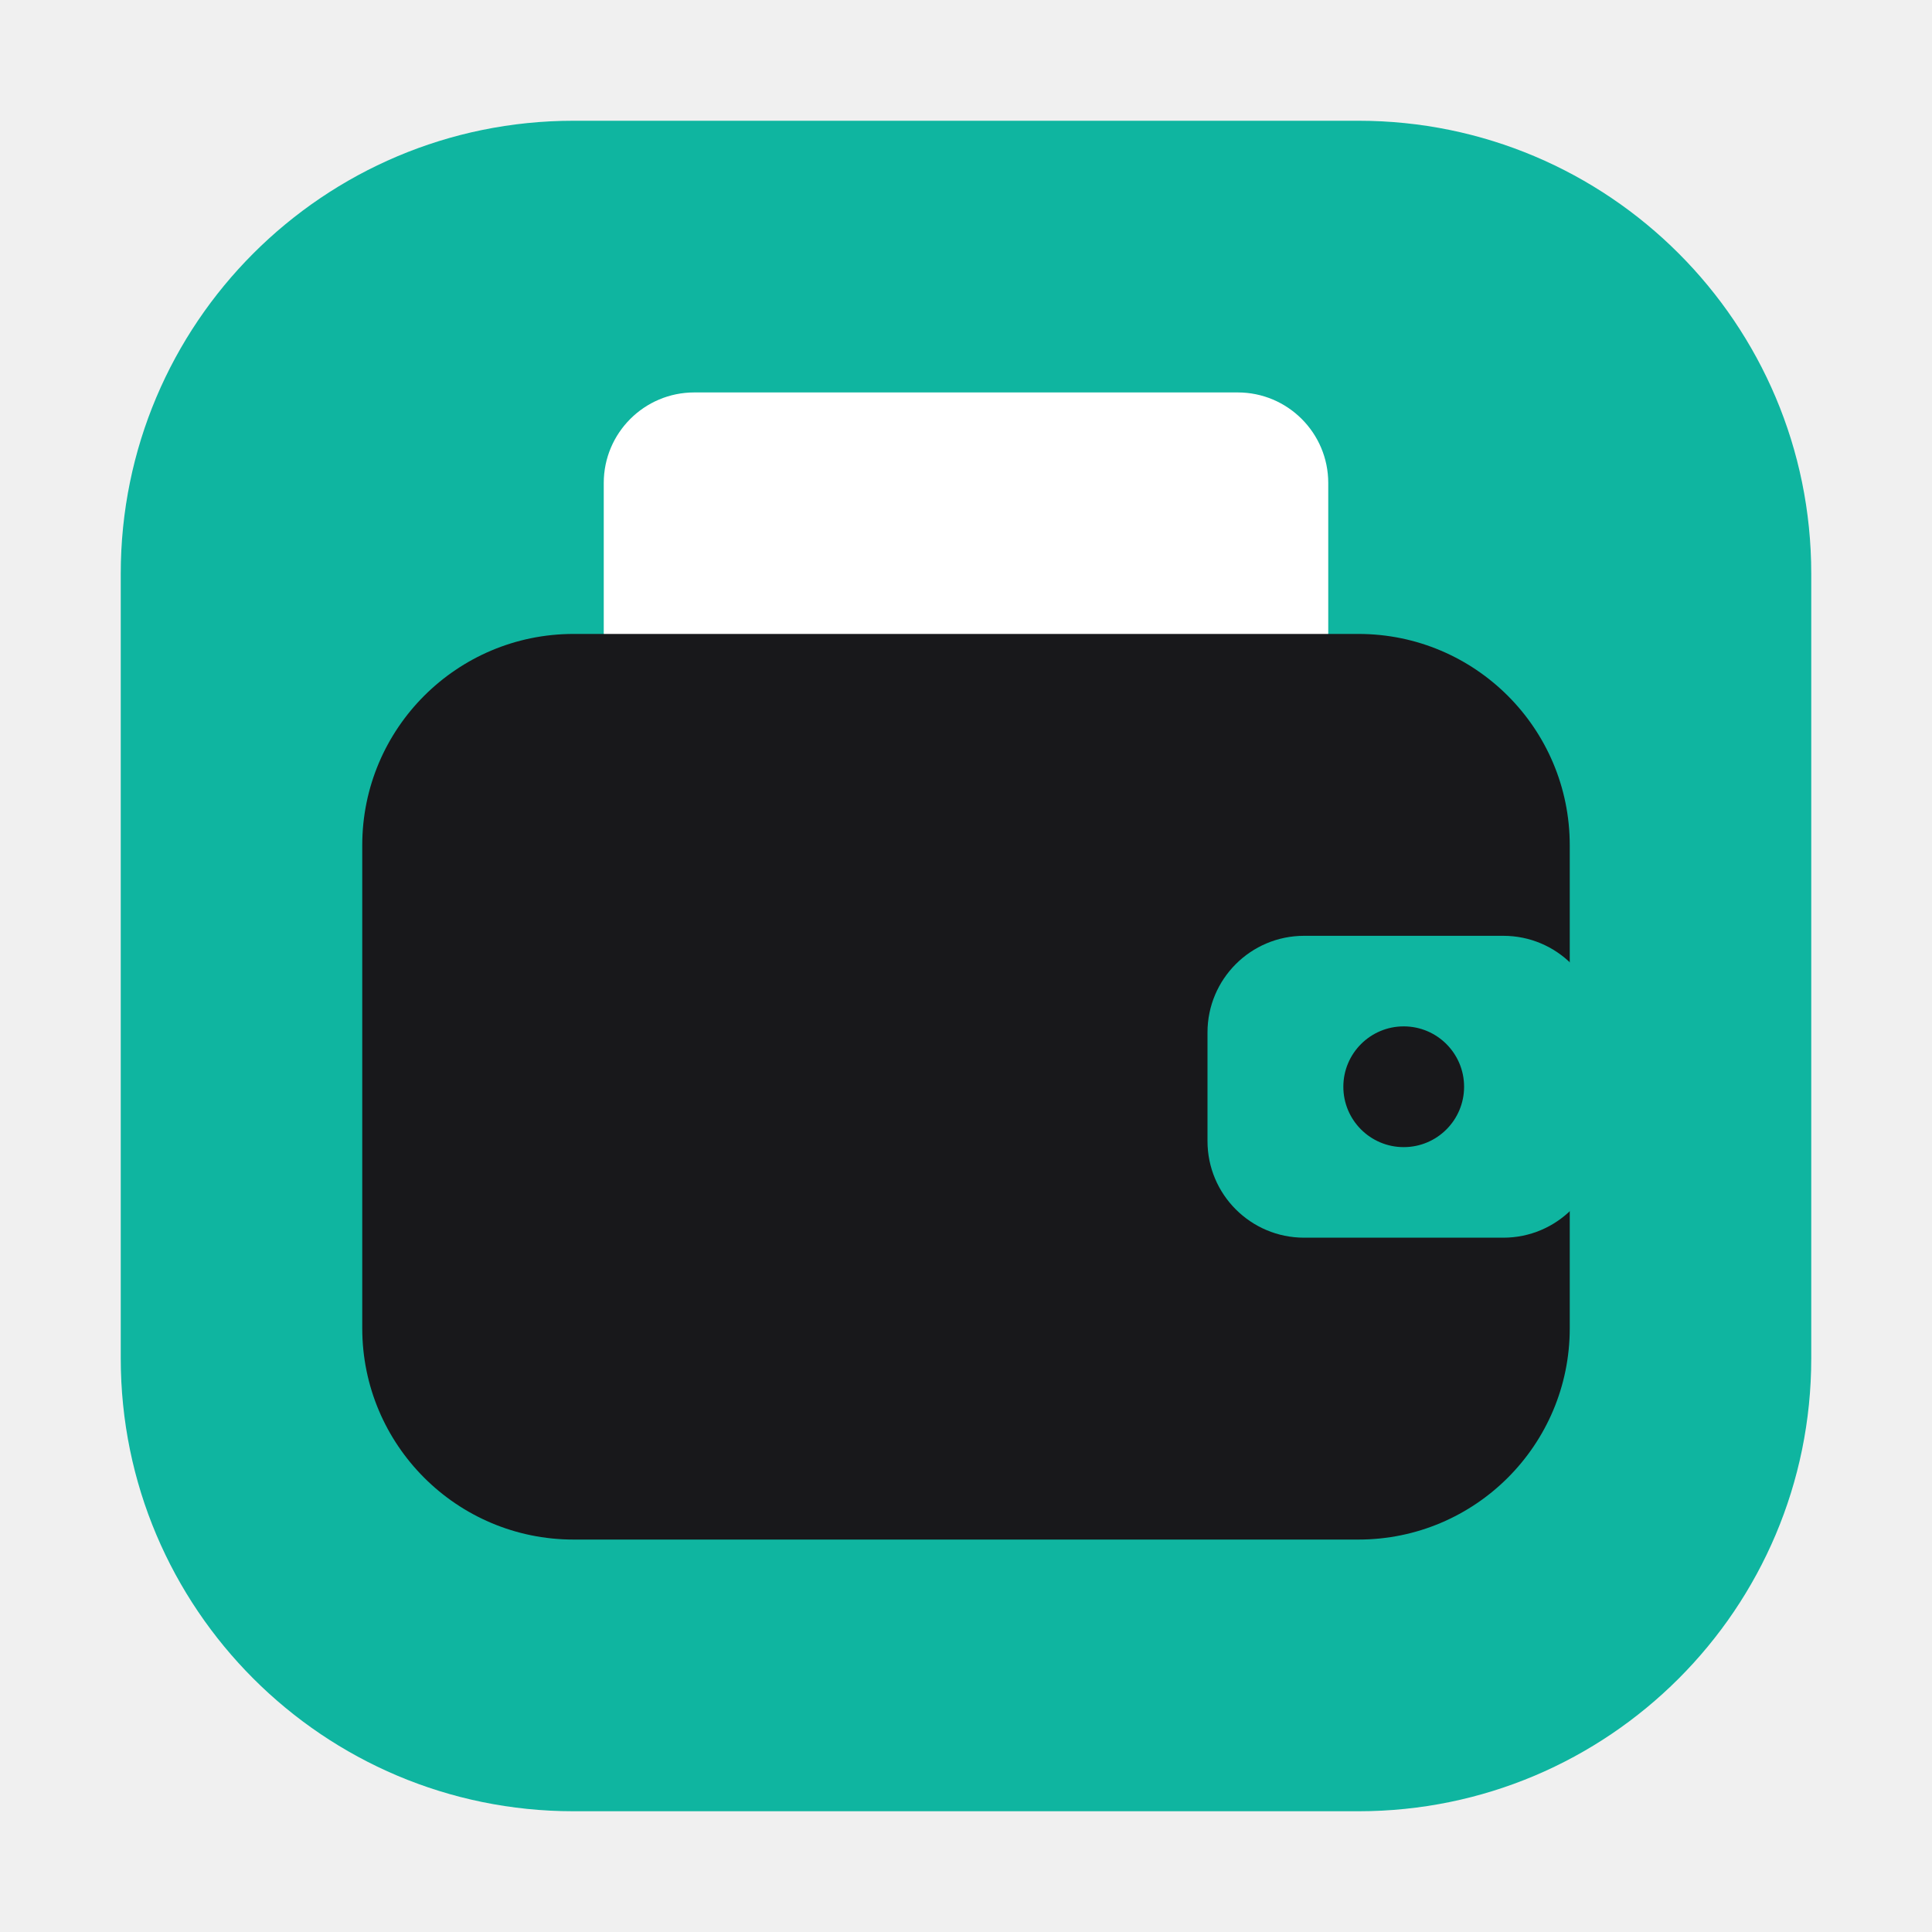
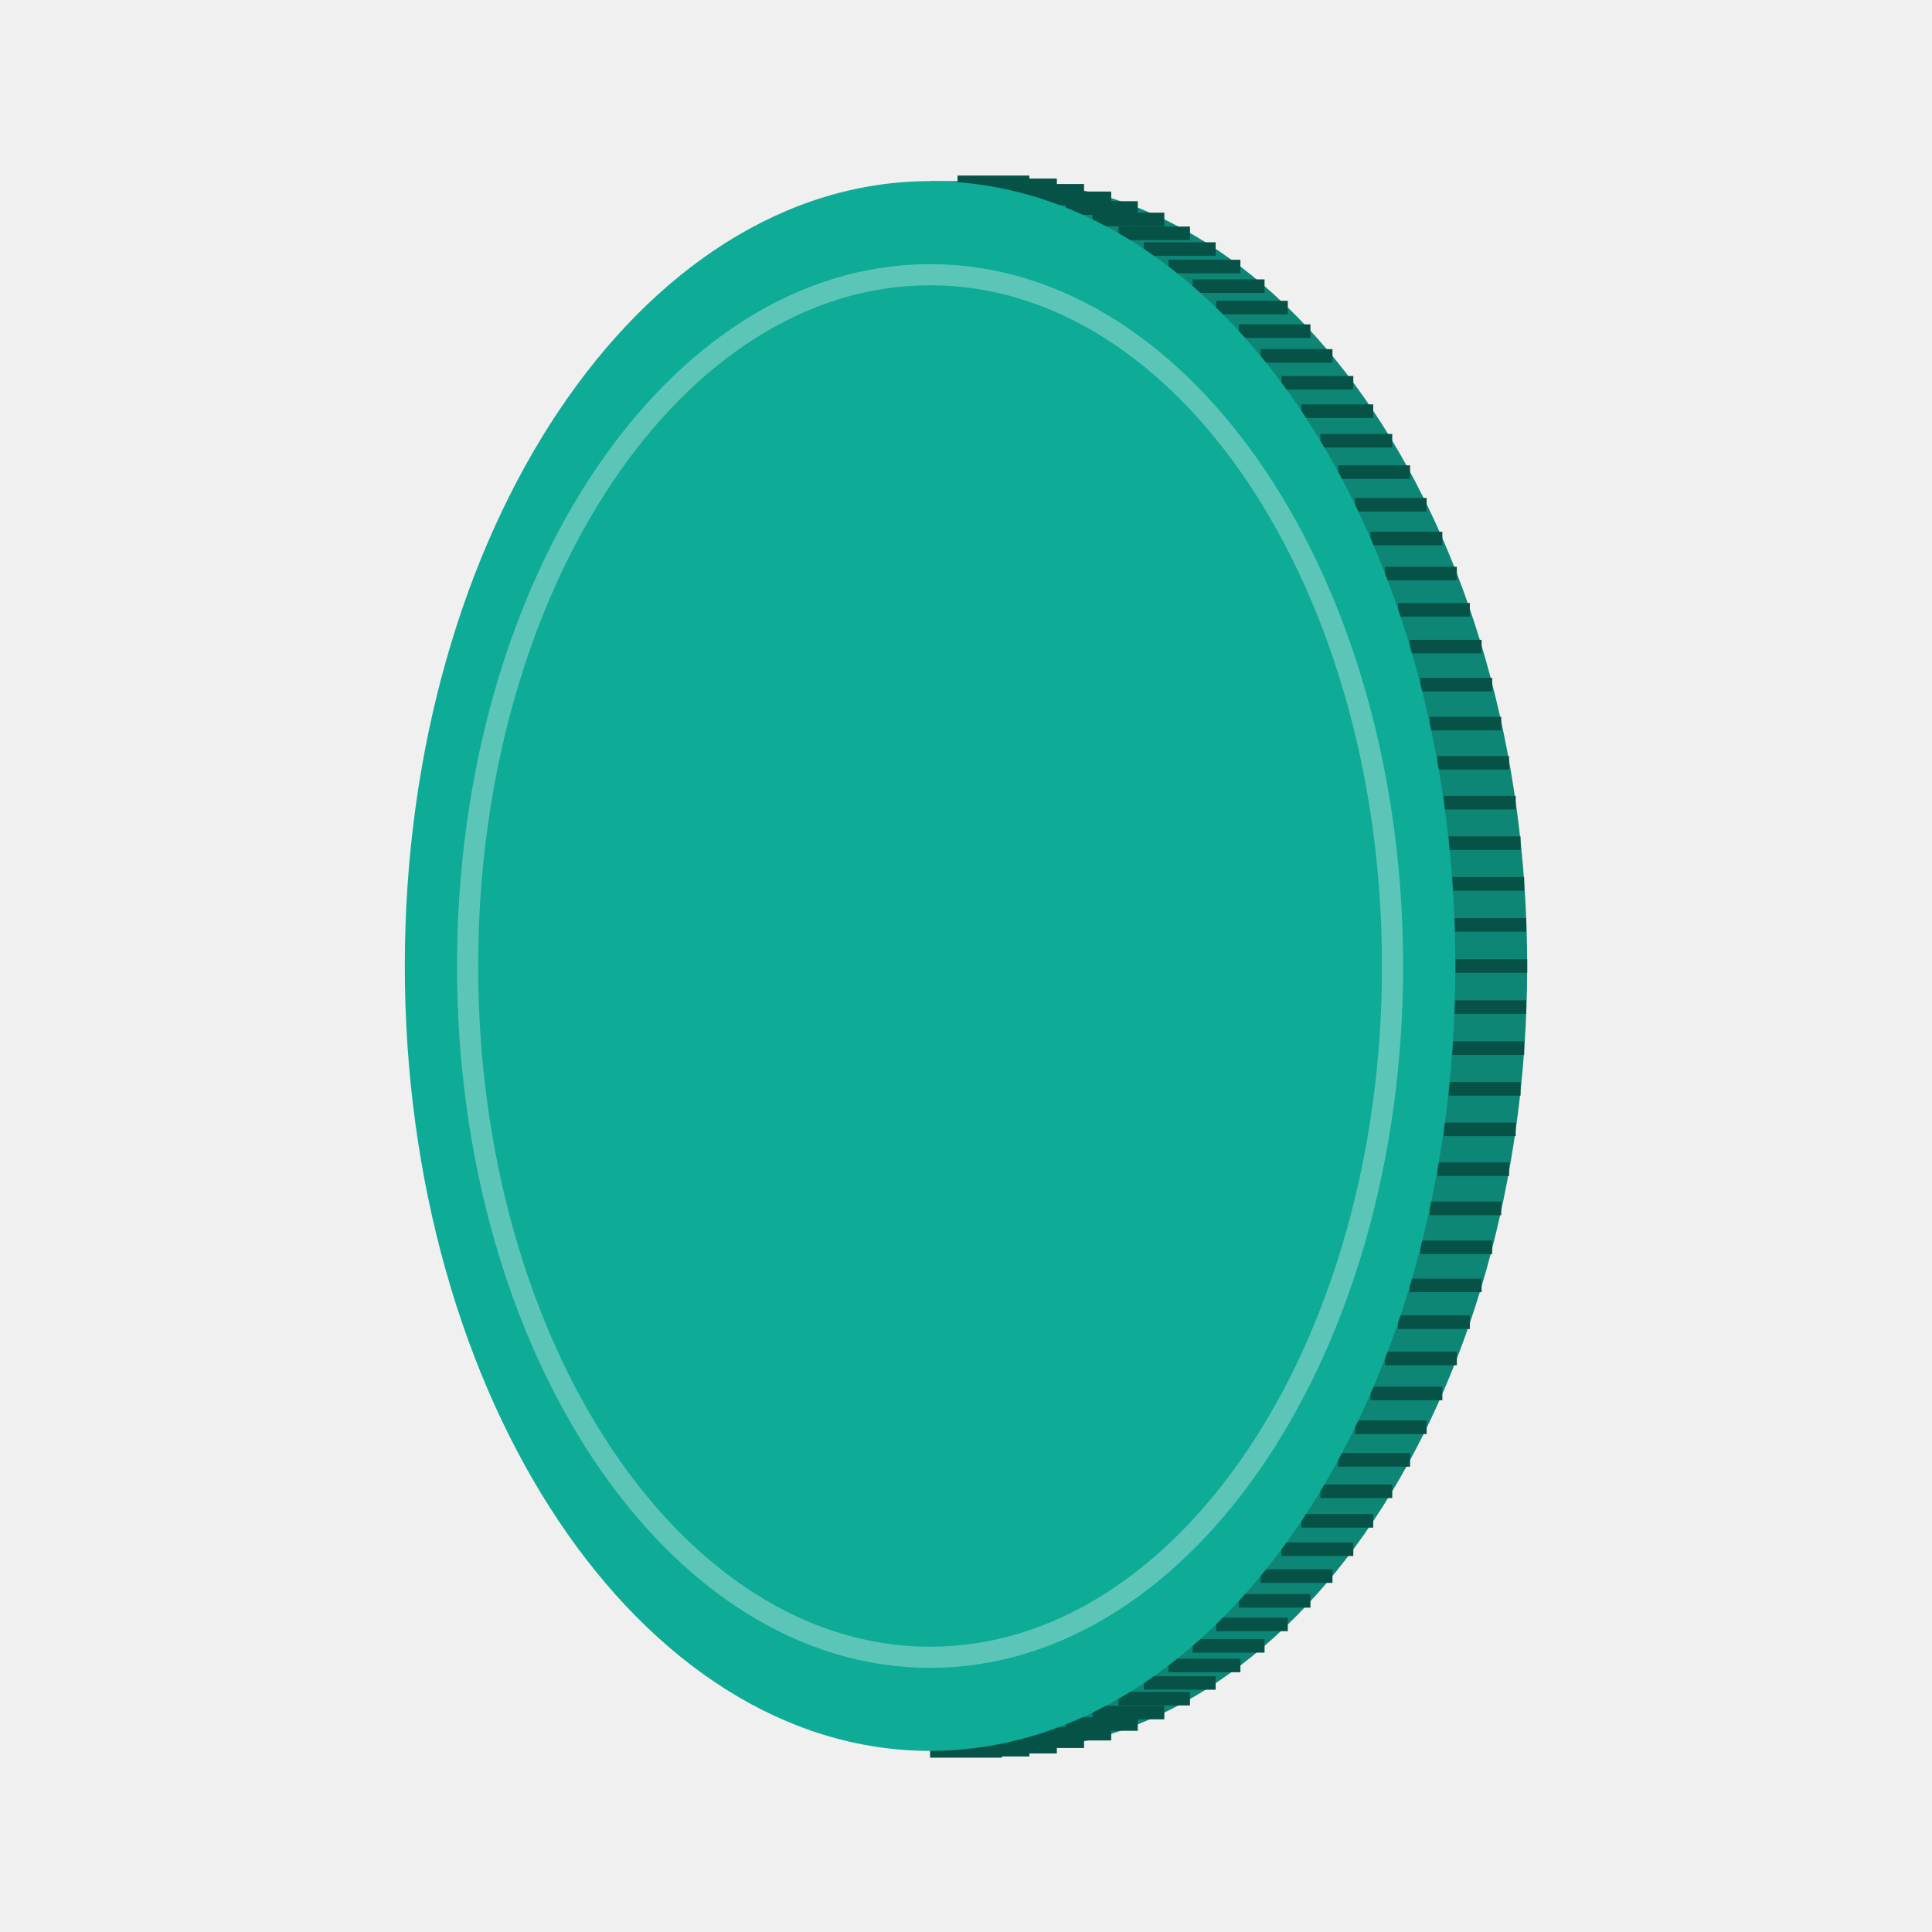
- <svg xmlns="http://www.w3.org/2000/svg" width="64" height="64" viewBox="0 0 64 64" fill="none">
-   <rect x="4" y="4" width="56" height="56" rx="15" fill="#0FB5A0" />
-   <rect x="20" y="13" width="24" height="13" rx="3" fill="#FFFFFF" />
-   <rect x="12" y="21" width="40" height="30" rx="7" fill="#18181B" />
-   <rect x="40" y="31" width="13" height="10" rx="3.2" fill="#0FB5A0" />
-   <circle cx="46.5" cy="36" r="2" fill="#18181B" />
+ <svg xmlns="http://www.w3.org/2000/svg" width="64" height="64" viewBox="0 0 64 64">
+   <ellipse cx="33.19" cy="32" rx="17.4" ry="26" fill="#0E8676" />
+   <rect x="30.81" y="6" width="2.38" height="52" fill="#0E8676" />
+   <path d="M31.72 6.04H34.1M32.63 6.14H35.01M33.53 6.32H35.91M34.43 6.57H36.81M35.31 6.89H37.69M36.19 7.27H38.57M37.05 7.73H39.42M37.89 8.25H40.27M38.71 8.83H41.09M39.51 9.48H41.89M40.29 10.19H42.66M41.04 10.97H43.41M41.76 11.79H44.14M42.45 12.68H44.83M43.11 13.62H45.49M43.74 14.6H46.12M44.33 15.64H46.71M44.89 16.72H47.26M45.4 17.84H47.78M45.88 19H48.26M46.31 20.2H48.69M46.7 21.42H49.08M47.05 22.68H49.43M47.36 23.97H49.73M47.62 25.27H49.99M47.83 26.59H50.21M47.99 27.93H50.37M48.11 29.28H50.49M48.18 30.64H50.56M48.21 32H50.59M48.18 33.36H50.56M48.11 34.72H50.49M47.99 36.07H50.37M47.83 37.41H50.21M47.62 38.73H49.99M47.36 40.03H49.73M47.05 41.32H49.43M46.7 42.58H49.08M46.31 43.8H48.69M45.88 45H48.26M45.4 46.16H47.78M44.89 47.28H47.26M44.33 48.36H46.71M43.74 49.4H46.12M43.11 50.38H45.49M42.45 51.32H44.83M41.76 52.21H44.14M41.04 53.03H43.41M40.29 53.81H42.66M39.51 54.52H41.89M38.71 55.17H41.09M37.89 55.75H40.27M37.05 56.27H39.42M36.19 56.73H38.57M35.31 57.11H37.69M34.43 57.43H36.81M33.53 57.68H35.91M32.63 57.86H35.01M31.72 57.96H34.1M30.81 58H33.19" stroke="#075247" stroke-width="0.45" fill="none" />
+   <ellipse cx="30.81" cy="32" rx="17.4" ry="26" fill="rgb(14,171,151)" />
+   <ellipse cx="30.81" cy="32" rx="15.32" ry="22.9" fill="none" stroke="rgba(255,255,255,0.32)" stroke-width="0.7" />
</svg>
